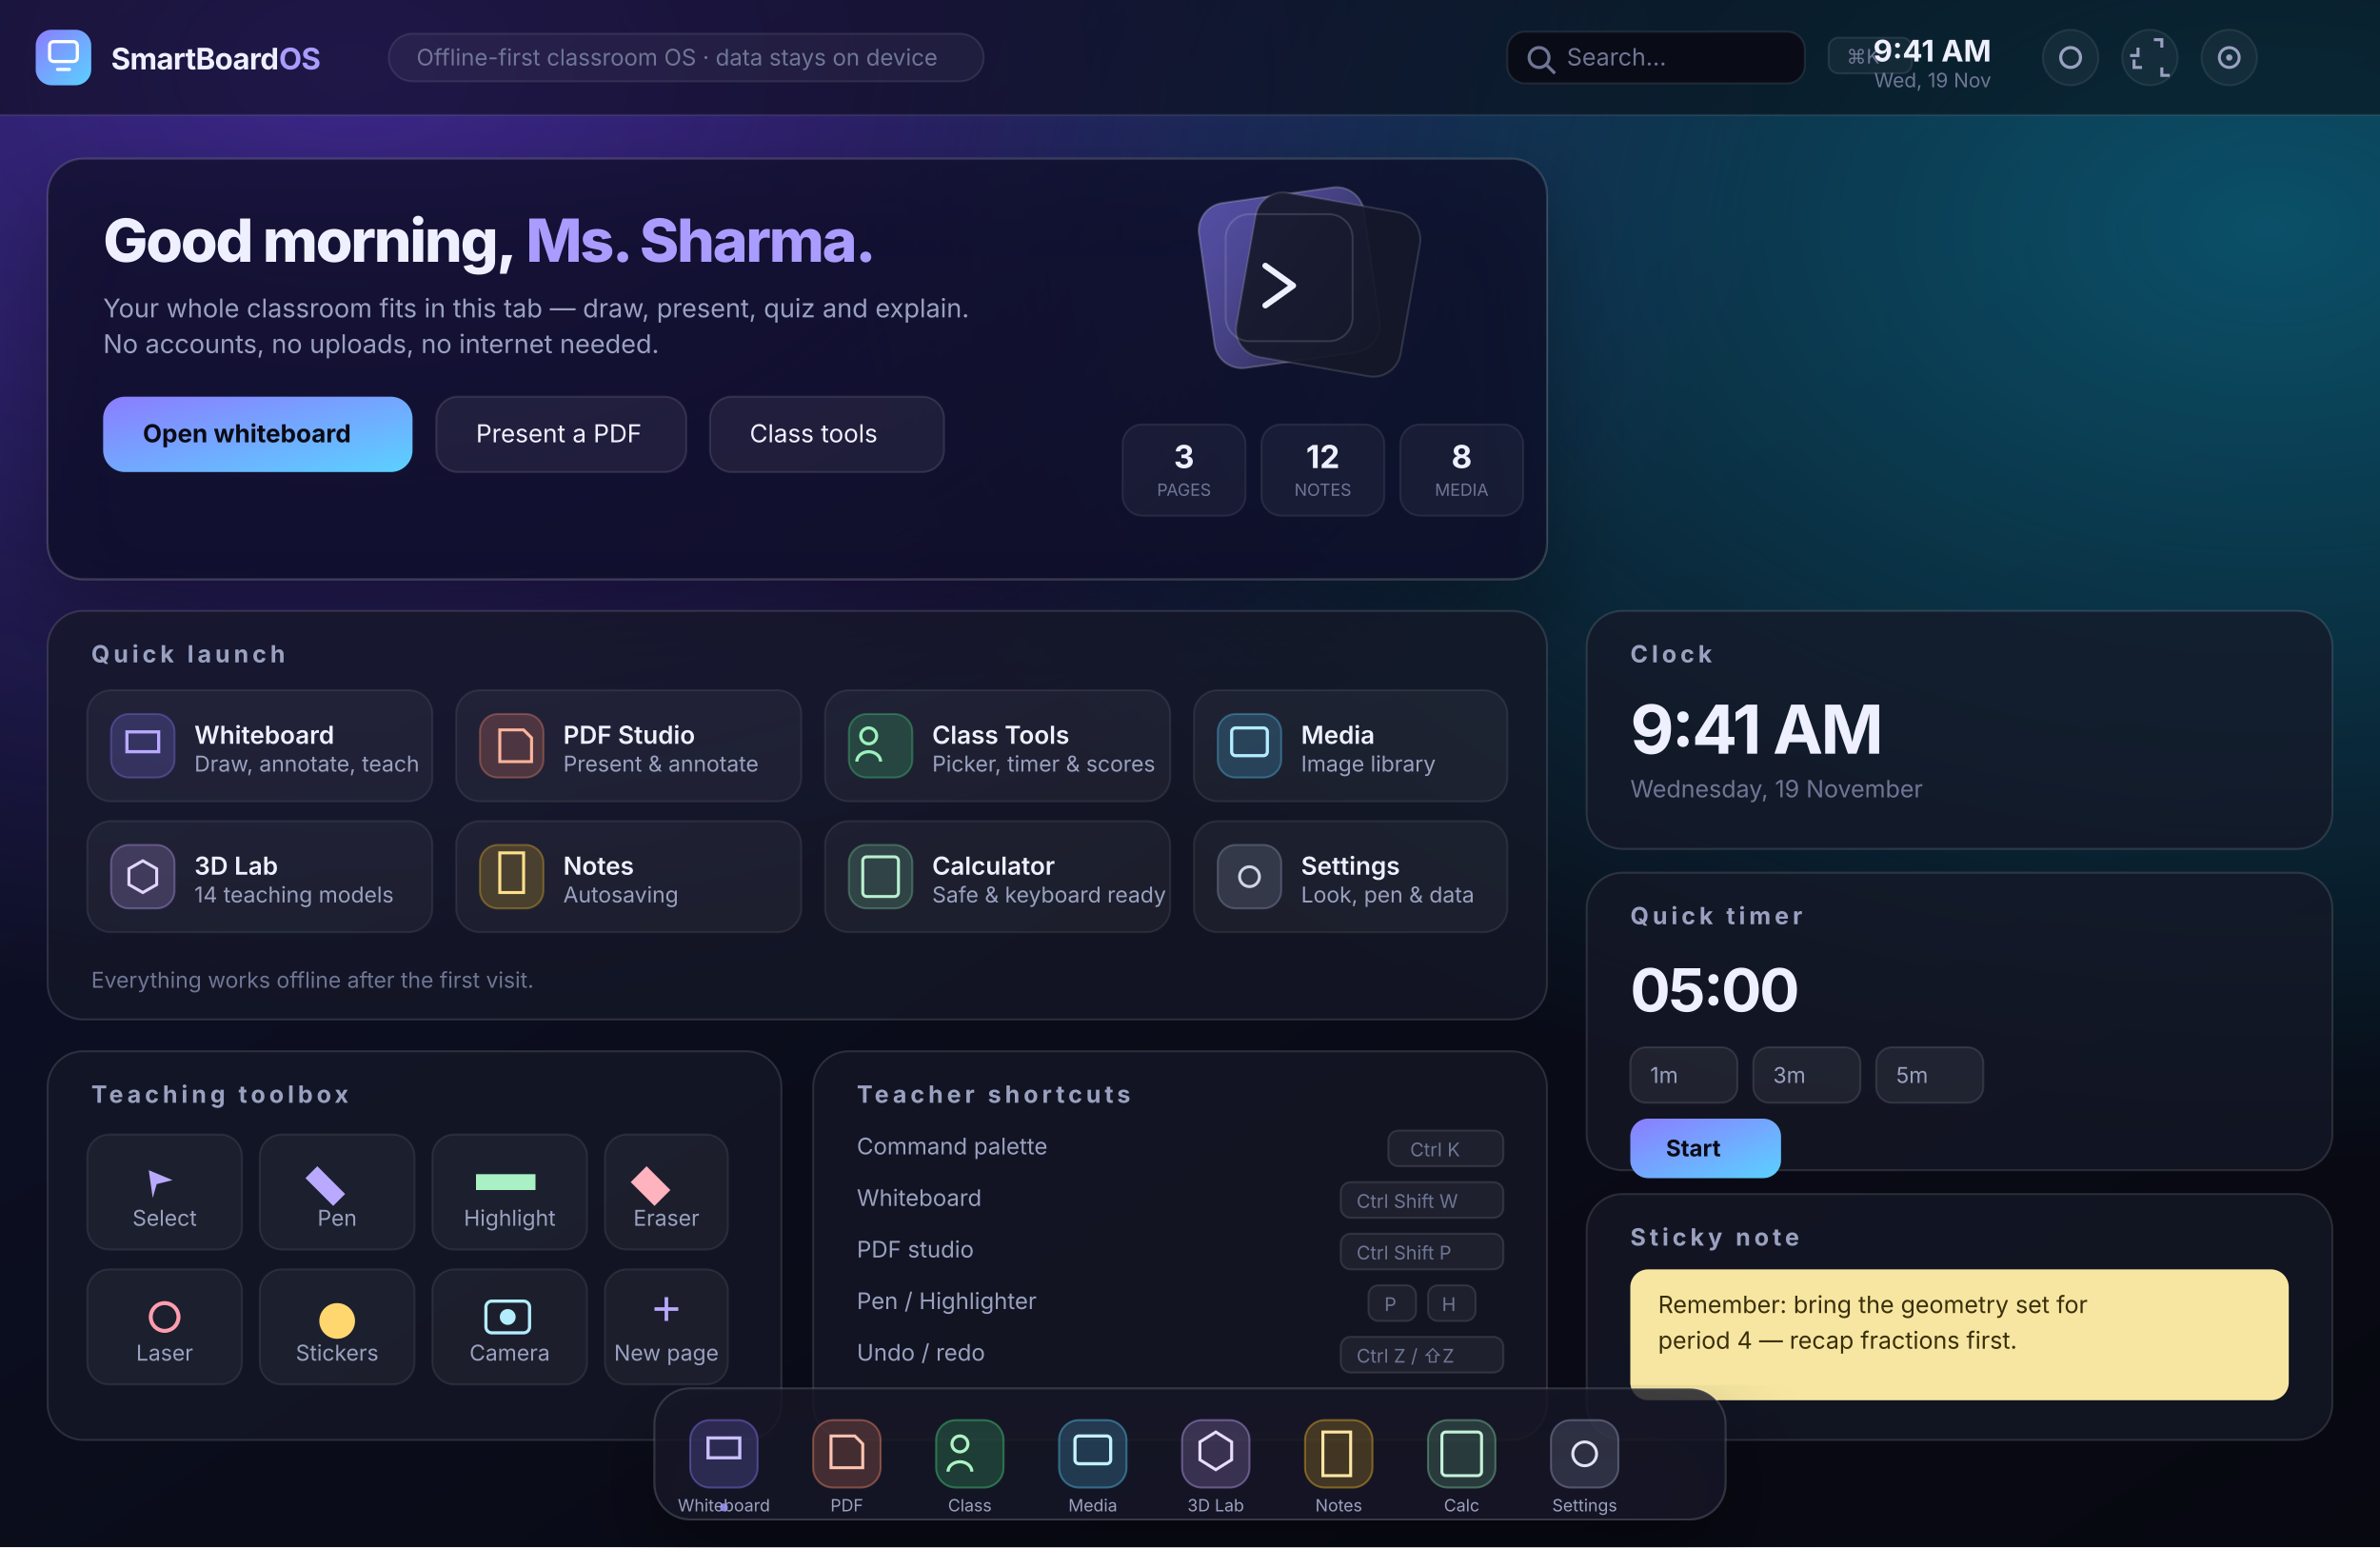
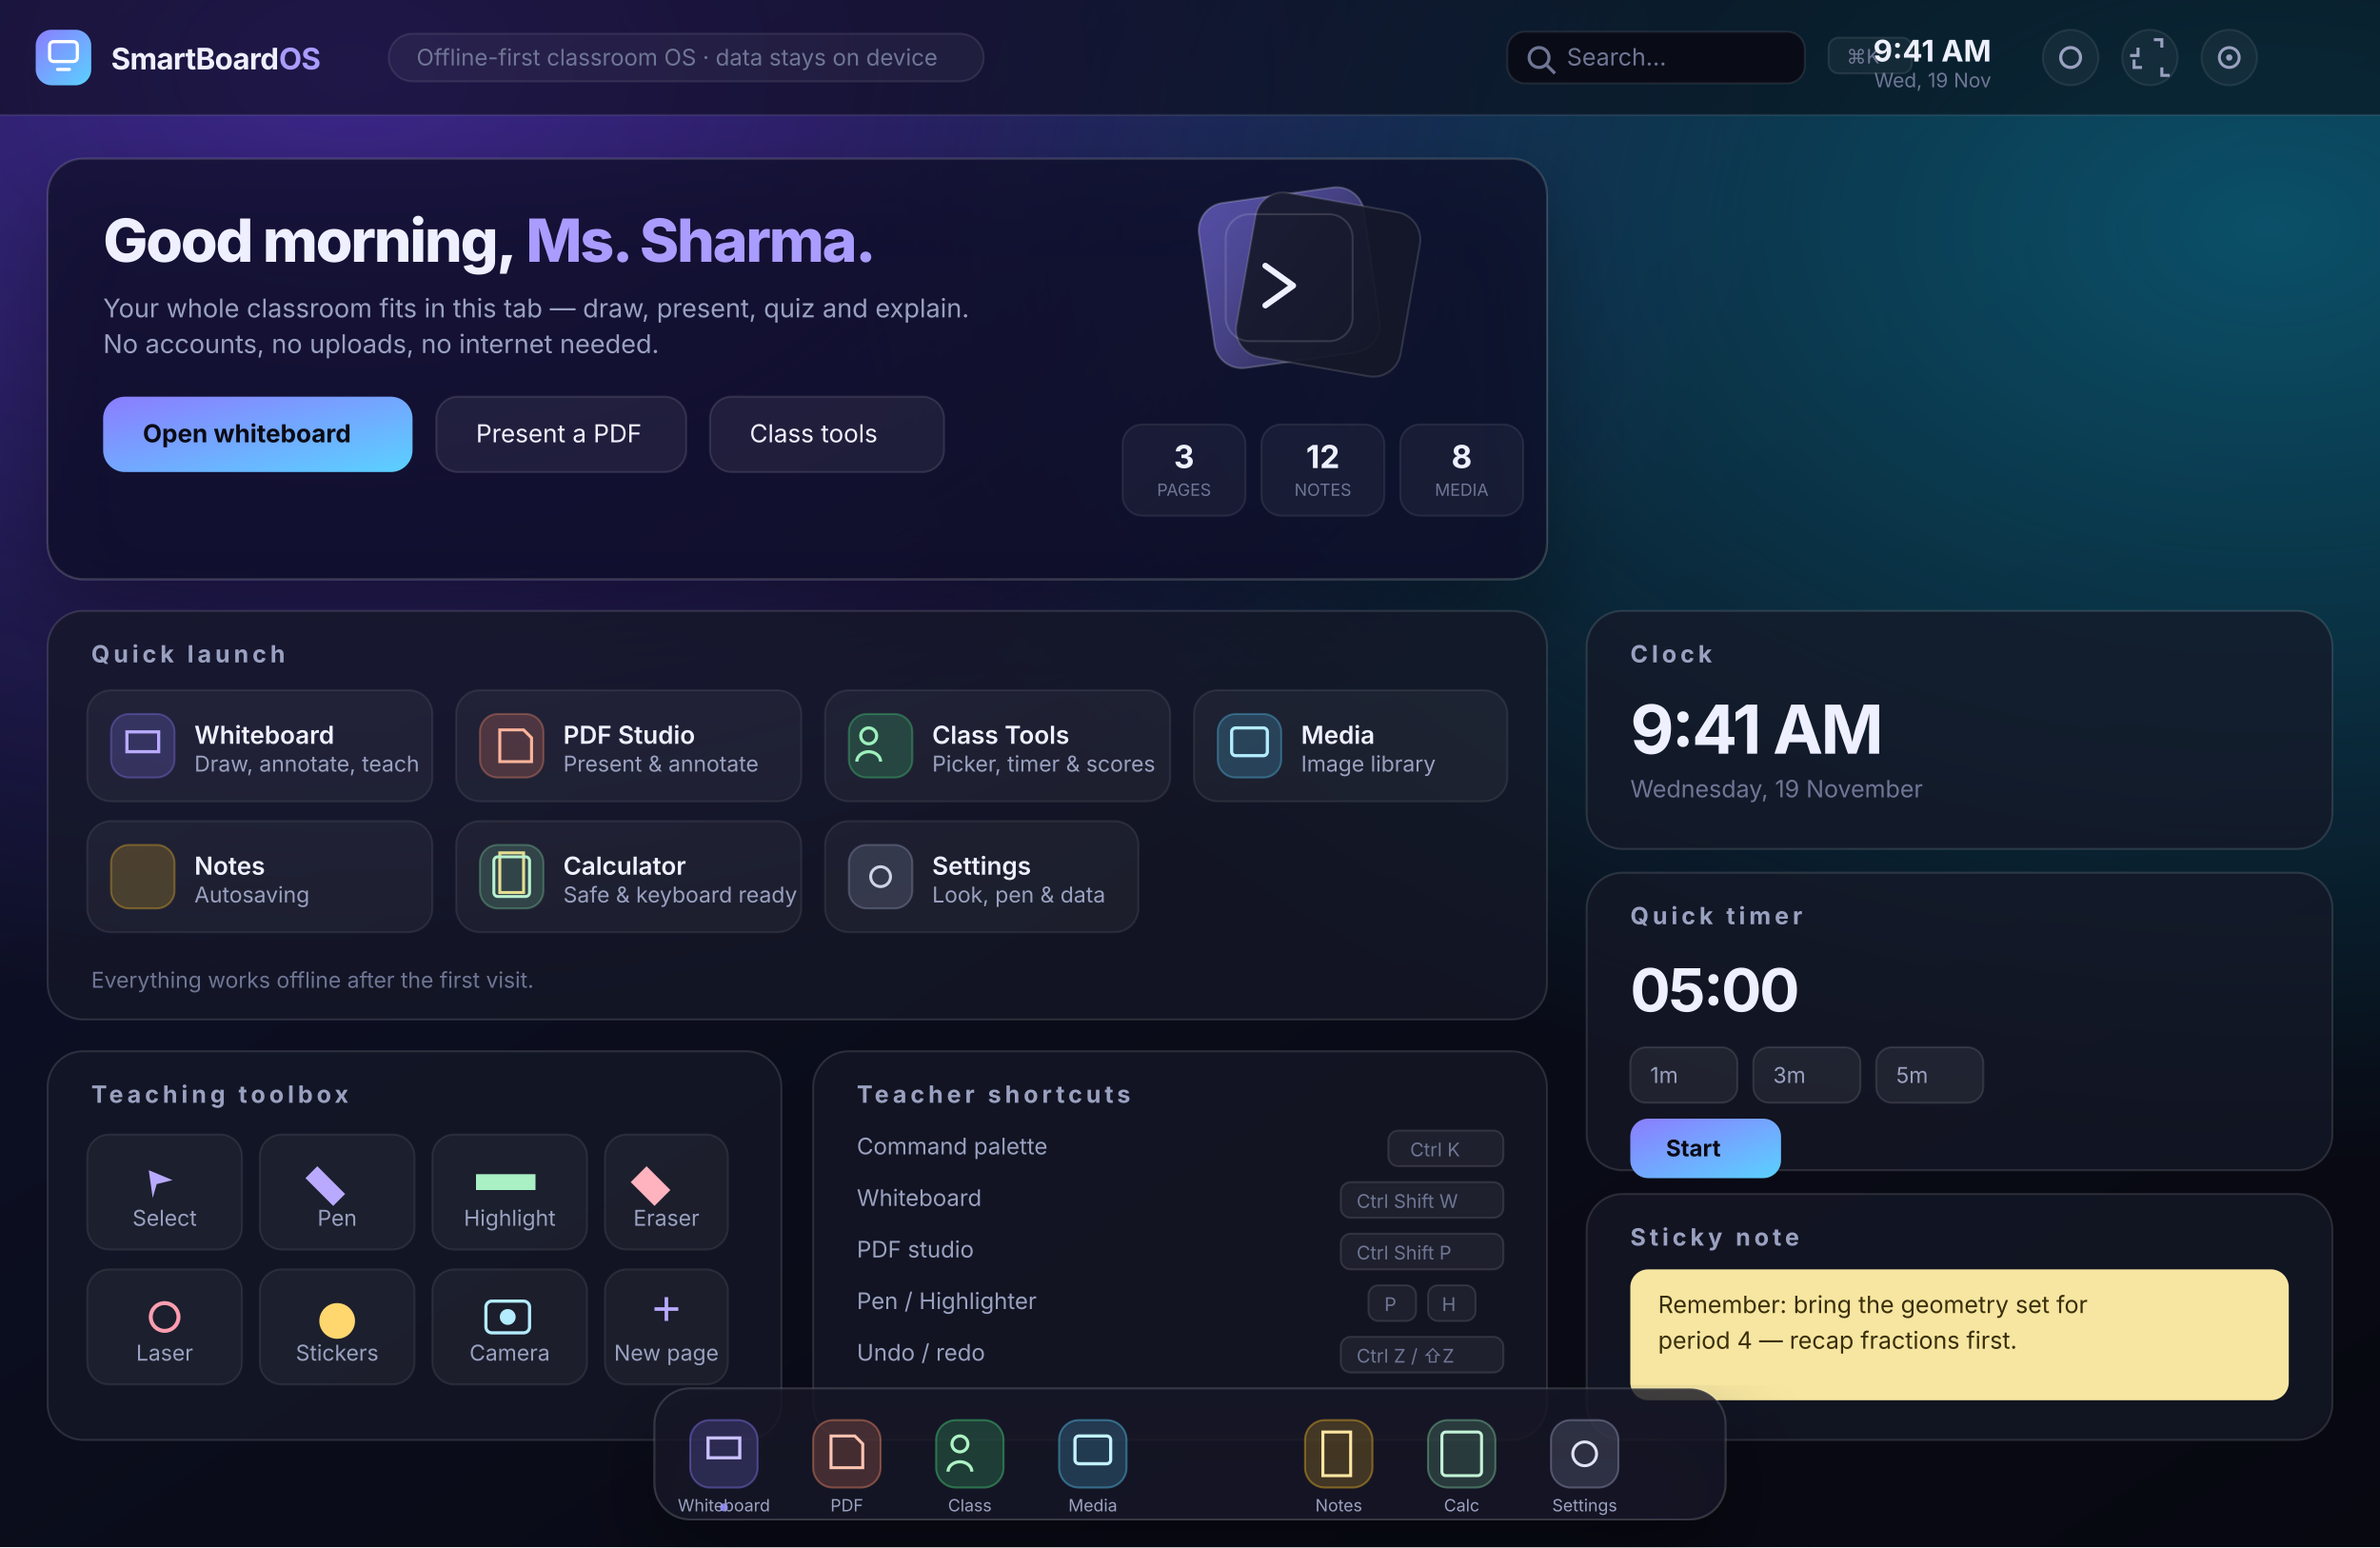
<svg xmlns="http://www.w3.org/2000/svg" viewBox="0 0 1200 780" width="1200" height="780" font-family="Inter, system-ui, -apple-system, Segoe UI, Roboto, sans-serif">
  <defs>
    <linearGradient id="wall" x1="0" y1="0" x2="1" y2="1">
      <stop offset="0" stop-color="#101433" />
      <stop offset=".55" stop-color="#0a0c19" />
      <stop offset="1" stop-color="#070810" />
    </linearGradient>
    <radialGradient id="b1" cx=".15" cy=".05" r=".6">
      <stop stop-color="#4b2ea8" stop-opacity=".75" />
      <stop offset="1" stop-color="#4b2ea8" stop-opacity="0" />
    </radialGradient>
    <radialGradient id="b2" cx=".95" cy=".15" r=".6">
      <stop stop-color="#0b6d8a" stop-opacity=".7" />
      <stop offset="1" stop-color="#0b6d8a" stop-opacity="0" />
    </radialGradient>
    <linearGradient id="accent" x1="0" y1="0" x2="1" y2="1">
      <stop stop-color="#8b7dff" />
      <stop offset="1" stop-color="#5ad1ff" />
    </linearGradient>
    <linearGradient id="cube" x1="0" y1="0" x2="1" y2="1">
      <stop stop-color="#8b7dff" stop-opacity=".55" />
      <stop offset="1" stop-color="#151828" />
    </linearGradient>
    <filter id="soft" x="-30%" y="-30%" width="160%" height="160%">
      <feDropShadow dx="0" dy="18" stdDeviation="22" flood-color="#000" flood-opacity=".45" />
    </filter>
    <style>
      .card{fill:#151828;fill-opacity:.72;stroke:#ffffff1f;stroke-width:1}
      .muted{fill:#9aa1c0}.dim{fill:#6f7695}.ink{fill:#eef0ff}
      .title{font-size:12px;letter-spacing:.16em;text-transform:uppercase;fill:#9aa1c0;font-weight:650}
      .tile{fill:#ffffff0b;stroke:#ffffff14}
      .small{font-size:11px;fill:#9aa1c0}
    </style>
  </defs>
  <rect width="1200" height="780" fill="url(#wall)" />
  <rect width="1200" height="780" fill="url(#b1)" />
  <rect width="1200" height="780" fill="url(#b2)" />
  <rect width="1200" height="58" fill="#080a12" fill-opacity=".55" />
  <line x1="0" y1="58" x2="1200" y2="58" stroke="#ffffff17" />
  <rect x="18" y="15" width="28" height="28" rx="8" fill="url(#accent)" />
  <rect x="25" y="21" width="14" height="10" rx="2" fill="none" stroke="#fff" stroke-width="1.6" />
  <path d="M29 35h6" stroke="#fff" stroke-width="1.6" stroke-linecap="round" />
  <text x="56" y="35" class="ink" font-size="15" font-weight="720" letter-spacing="-.3">SmartBoard<tspan fill="#a99cff">OS</tspan>
  </text>
  <rect x="196" y="17" width="300" height="24" rx="12" fill="#ffffff0b" stroke="#ffffff17" />
  <text x="210" y="33" class="dim" font-size="11.5">Offline-first classroom OS · data stays on device</text>
  <rect x="760" y="16" width="150" height="26" rx="9" fill="#090b16" stroke="#ffffff17" />
  <circle cx="776" cy="29" r="5" fill="none" stroke="#6f7695" stroke-width="1.6" />
  <path d="M780 33l4 4" stroke="#6f7695" stroke-width="1.6" />
  <text x="790" y="33" class="dim" font-size="12">Search…</text>
  <rect x="922" y="19" width="42" height="18" rx="5" fill="#ffffff0b" stroke="#ffffff17" />
  <text x="931" y="32" class="dim" font-size="10">⌘K</text>
  <text x="1004" y="31" class="ink" font-size="15" font-weight="650" text-anchor="end">9:41 AM</text>
  <text x="1004" y="44" class="dim" font-size="10" text-anchor="end">Wed, 19 Nov</text>
  <circle cx="1044" cy="29" r="14" fill="#ffffff0b" stroke="#ffffff14" />
  <circle cx="1044" cy="29" r="5" fill="none" stroke="#9aa1c0" stroke-width="1.6" />
  <circle cx="1084" cy="29" r="14" fill="#ffffff0b" stroke="#ffffff14" />
  <path d="M1078 24v4h-4m16 6v4h4m-4-14v-4h-4m-6 14h-4v-4" stroke="#9aa1c0" stroke-width="1.5" fill="none" />
  <circle cx="1124" cy="29" r="14" fill="#ffffff0b" stroke="#ffffff14" />
  <circle cx="1124" cy="29" r="5" fill="none" stroke="#9aa1c0" stroke-width="1.5" />
  <circle cx="1124" cy="29" r="1.6" fill="#9aa1c0" />
  <rect x="24" y="80" width="756" height="212" rx="18" class="card" filter="url(#soft)" />
  <text x="52" y="132" class="ink" font-size="30" font-weight="760" letter-spacing="-1">Good morning, <tspan fill="#a99cff">Ms. Sharma.</tspan>
  </text>
  <text x="52" y="160" class="muted" font-size="13">Your whole classroom fits in this tab — draw, present, quiz and explain.</text>
  <text x="52" y="178" class="muted" font-size="13">No accounts, no uploads, no internet needed.</text>
  <rect x="52" y="200" width="156" height="38" rx="11" fill="url(#accent)" />
  <text x="72" y="223" font-size="12.5" font-weight="650" fill="#0b0b16">Open whiteboard</text>
  <rect x="220" y="200" width="126" height="38" rx="11" fill="#ffffff0f" stroke="#ffffff1c" />
  <text x="240" y="223" font-size="12.5" fill="#eef0ff">Present a PDF</text>
  <rect x="358" y="200" width="118" height="38" rx="11" fill="#ffffff0f" stroke="#ffffff1c" />
  <text x="378" y="223" font-size="12.5" fill="#eef0ff">Class tools</text>
  <g transform="translate(650,140)">
    <rect x="-42" y="-42" width="84" height="84" rx="14" fill="url(#cube)" stroke="#ffffff33" transform="rotate(-8)" />
    <rect x="-22" y="-42" width="84" height="84" rx="14" fill="#151828" fill-opacity=".9" stroke="#ffffff22" transform="rotate(10)" />
    <rect x="-32" y="-32" width="64" height="64" rx="12" fill="none" stroke="#ffffff22" />
    <path d="M-12 -6l14 10-14 10" fill="none" stroke="#eef0ff" stroke-width="3" stroke-linecap="round" stroke-linejoin="round" />
  </g>
  <g>
    <rect x="566" y="214" width="62" height="46" rx="10" fill="#ffffff0b" stroke="#ffffff14" />
    <text x="597" y="236" class="ink" font-size="16" font-weight="700" text-anchor="middle">3</text>
    <text x="597" y="250" class="dim" font-size="8.5" text-anchor="middle">PAGES</text>
    <rect x="636" y="214" width="62" height="46" rx="10" fill="#ffffff0b" stroke="#ffffff14" />
    <text x="667" y="236" class="ink" font-size="16" font-weight="700" text-anchor="middle">12</text>
    <text x="667" y="250" class="dim" font-size="8.5" text-anchor="middle">NOTES</text>
    <rect x="706" y="214" width="62" height="46" rx="10" fill="#ffffff0b" stroke="#ffffff14" />
    <text x="737" y="236" class="ink" font-size="16" font-weight="700" text-anchor="middle">8</text>
    <text x="737" y="250" class="dim" font-size="8.5" text-anchor="middle">MEDIA</text>
  </g>
  <rect x="24" y="308" width="756" height="206" rx="18" class="card" />
  <text x="46" y="334" class="title">Quick launch</text>
  <g>
    <rect x="44" y="348" width="174" height="56" rx="12" class="tile" />
    <rect x="56" y="360" width="32" height="32" rx="9" fill="#8b7dff33" stroke="#8b7dff55" />
    <path d="M64 369h16v10H64z" fill="none" stroke="#b9aaff" stroke-width="1.6" />
    <text x="98" y="375" class="ink" font-size="12.5" font-weight="640">Whiteboard</text>
    <text x="98" y="389" class="small">Draw, annotate, teach</text>
    <rect x="230" y="348" width="174" height="56" rx="12" class="tile" />
    <rect x="242" y="360" width="32" height="32" rx="9" fill="#ff8f6b33" stroke="#ff8f6b55" />
    <path d="M252 368h12l4 4v12h-16z" fill="none" stroke="#ffb49c" stroke-width="1.5" />
    <text x="284" y="375" class="ink" font-size="12.5" font-weight="640">PDF Studio</text>
    <text x="284" y="389" class="small">Present &amp; annotate</text>
    <rect x="416" y="348" width="174" height="56" rx="12" class="tile" />
    <rect x="428" y="360" width="32" height="32" rx="9" fill="#4ade8033" stroke="#4ade8055" />
    <circle cx="438" cy="371" r="4" fill="none" stroke="#9df0bb" stroke-width="1.6" />
    <path d="M432 384c0-3 3-5 6-5s6 2 6 5" fill="none" stroke="#9df0bb" stroke-width="1.6" />
    <text x="470" y="375" class="ink" font-size="12.5" font-weight="640">Class Tools</text>
    <text x="470" y="389" class="small">Picker, timer &amp; scores</text>
    <rect x="602" y="348" width="158" height="56" rx="12" class="tile" />
    <rect x="614" y="360" width="32" height="32" rx="9" fill="#5ad1ff33" stroke="#5ad1ff55" />
    <rect x="621" y="367" width="18" height="14" rx="2" fill="none" stroke="#b3ecff" stroke-width="1.6" />
    <text x="656" y="375" class="ink" font-size="12.5" font-weight="640">Media</text>
    <text x="656" y="389" class="small">Image library</text>
    <rect x="44" y="414" width="174" height="56" rx="12" class="tile" />
-     <rect x="56" y="426" width="32" height="32" rx="9" fill="#c8a7ff33" stroke="#c8a7ff55" />
-     <path d="M72 434l-7 4v8l7 4 7-4v-8z" fill="none" stroke="#e2d4ff" stroke-width="1.5" />
-     <text x="98" y="441" class="ink" font-size="12.5" font-weight="640">3D Lab</text>
-     <text x="98" y="455" class="small">14 teaching models</text>
+     <rect x="56" y="426" width="32" height="32" rx="9" fill="#fbbf2433" stroke="#fbbf2455" />
+     <path d="M252 430h12v20h-12z" fill="none" stroke="#ffe08a" stroke-width="1.5" />
+     <text x="98" y="441" class="ink" font-size="12.5" font-weight="640">Notes</text>
+     <text x="98" y="455" class="small">Autosaving</text>
    <rect x="230" y="414" width="174" height="56" rx="12" class="tile" />
-     <rect x="242" y="426" width="32" height="32" rx="9" fill="#fbbf2433" stroke="#fbbf2455" />
-     <path d="M252 430h12v20h-12z" fill="none" stroke="#ffe08a" stroke-width="1.5" />
-     <text x="284" y="441" class="ink" font-size="12.5" font-weight="640">Notes</text>
-     <text x="284" y="455" class="small">Autosaving</text>
-     <rect x="416" y="414" width="174" height="56" rx="12" class="tile" />
-     <rect x="428" y="426" width="32" height="32" rx="9" fill="#7fd6a133" stroke="#7fd6a155" />
-     <rect x="435" y="432" width="18" height="20" rx="2" fill="none" stroke="#b8f0cf" stroke-width="1.5" />
-     <text x="470" y="441" class="ink" font-size="12.5" font-weight="640">Calculator</text>
-     <text x="470" y="455" class="small">Safe &amp; keyboard ready</text>
-     <rect x="602" y="414" width="158" height="56" rx="12" class="tile" />
-     <rect x="614" y="426" width="32" height="32" rx="9" fill="#9aa1c033" stroke="#9aa1c055" />
-     <circle cx="630" cy="442" r="5" fill="none" stroke="#cfd4e6" stroke-width="1.5" />
-     <text x="656" y="441" class="ink" font-size="12.5" font-weight="640">Settings</text>
-     <text x="656" y="455" class="small">Look, pen &amp; data</text>
+     <rect x="242" y="426" width="32" height="32" rx="9" fill="#7fd6a133" stroke="#7fd6a155" />
+     <rect x="249" y="432" width="18" height="20" rx="2" fill="none" stroke="#b8f0cf" stroke-width="1.5" />
+     <text x="284" y="441" class="ink" font-size="12.5" font-weight="640">Calculator</text>
+     <text x="284" y="455" class="small">Safe &amp; keyboard ready</text>
+     <rect x="416" y="414" width="158" height="56" rx="12" class="tile" />
+     <rect x="428" y="426" width="32" height="32" rx="9" fill="#9aa1c033" stroke="#9aa1c055" />
+     <circle cx="444" cy="442" r="5" fill="none" stroke="#cfd4e6" stroke-width="1.5" />
+     <text x="470" y="441" class="ink" font-size="12.5" font-weight="640">Settings</text>
+     <text x="470" y="455" class="small">Look, pen &amp; data</text>
  </g>
  <text x="46" y="498" class="dim" font-size="11">Everything works offline after the first visit.</text>
  <rect x="24" y="530" width="370" height="196" rx="18" class="card" />
  <text x="46" y="556" class="title">Teaching toolbox</text>
  <g>
    <rect x="44" y="572" width="78" height="58" rx="11" class="tile" />
    <path d="M75 590l12 5-8 2-2 7z" fill="#b9aaff" />
    <text x="83" y="618" class="small" text-anchor="middle">Select</text>
    <rect x="131" y="572" width="78" height="58" rx="11" class="tile" />
    <path d="M160 588l14 14-6 6-14-14z" fill="#b9aaff" />
    <text x="170" y="618" class="small" text-anchor="middle">Pen</text>
    <rect x="218" y="572" width="78" height="58" rx="11" class="tile" />
    <path d="M240 592h30v8h-30z" fill="#a9f0c4" />
    <text x="257" y="618" class="small" text-anchor="middle">Highlight</text>
    <rect x="305" y="572" width="62" height="58" rx="11" class="tile" />
    <path d="M326 588l12 12-8 8-12-12z" fill="#ffb3bf" />
    <text x="336" y="618" class="small" text-anchor="middle">Eraser</text>
    <rect x="44" y="640" width="78" height="58" rx="11" class="tile" />
    <circle cx="83" cy="664" r="7" fill="none" stroke="#ff9db0" stroke-width="2" />
    <text x="83" y="686" class="small" text-anchor="middle">Laser</text>
    <rect x="131" y="640" width="78" height="58" rx="11" class="tile" />
    <circle cx="170" cy="666" r="9" fill="#ffd76e" />
    <text x="170" y="686" class="small" text-anchor="middle">Stickers</text>
    <rect x="218" y="640" width="78" height="58" rx="11" class="tile" />
    <rect x="245" y="656" width="22" height="16" rx="3" fill="none" stroke="#b3ecff" stroke-width="1.6" />
    <circle cx="256" cy="664" r="4" fill="#b3ecff" />
    <text x="257" y="686" class="small" text-anchor="middle">Camera</text>
    <rect x="305" y="640" width="62" height="58" rx="11" class="tile" />
    <path d="M330 660h12M336 654v12" stroke="#b9aaff" stroke-width="1.8" />
    <text x="336" y="686" class="small" text-anchor="middle">New page</text>
  </g>
  <rect x="410" y="530" width="370" height="196" rx="18" class="card" />
  <text x="432" y="556" class="title">Teacher shortcuts</text>
  <g font-size="11.5">
    <text x="432" y="582" class="muted">Command palette</text>
    <rect x="700" y="570" width="58" height="18" rx="5" fill="#ffffff0d" stroke="#ffffff1c" />
    <text x="711" y="583" class="dim" font-size="9.5">Ctrl K</text>
    <text x="432" y="608" class="muted">Whiteboard</text>
    <rect x="676" y="596" width="82" height="18" rx="5" fill="#ffffff0d" stroke="#ffffff1c" />
    <text x="684" y="609" class="dim" font-size="9.5">Ctrl Shift W</text>
    <text x="432" y="634" class="muted">PDF studio</text>
    <rect x="676" y="622" width="82" height="18" rx="5" fill="#ffffff0d" stroke="#ffffff1c" />
    <text x="684" y="635" class="dim" font-size="9.5">Ctrl Shift P</text>
    <text x="432" y="660" class="muted">Pen / Highlighter</text>
    <rect x="690" y="648" width="24" height="18" rx="5" fill="#ffffff0d" stroke="#ffffff1c" />
    <text x="698" y="661" class="dim" font-size="9.5">P</text>
    <rect x="720" y="648" width="24" height="18" rx="5" fill="#ffffff0d" stroke="#ffffff1c" />
    <text x="727" y="661" class="dim" font-size="9.5">H</text>
    <text x="432" y="686" class="muted">Undo / redo</text>
    <rect x="676" y="674" width="82" height="18" rx="5" fill="#ffffff0d" stroke="#ffffff1c" />
    <text x="684" y="687" class="dim" font-size="9.5">Ctrl Z / ⇧Z</text>
  </g>
  <rect x="800" y="308" width="376" height="120" rx="18" class="card" />
  <text x="822" y="334" class="title">Clock</text>
  <text x="822" y="380" class="ink" font-size="34" font-weight="740" letter-spacing="-1.2">9:41 AM</text>
  <text x="822" y="402" class="dim" font-size="12">Wednesday, 19 November</text>
  <rect x="800" y="440" width="376" height="150" rx="18" class="card" />
  <text x="822" y="466" class="title">Quick timer</text>
  <text x="822" y="510" class="ink" font-size="30" font-weight="700" letter-spacing="-1">05:00</text>
  <rect x="822" y="528" width="54" height="28" rx="8" fill="#ffffff0f" stroke="#ffffff1c" />
  <text x="832" y="546" class="small">1m</text>
  <rect x="884" y="528" width="54" height="28" rx="8" fill="#ffffff0f" stroke="#ffffff1c" />
  <text x="894" y="546" class="small">3m</text>
  <rect x="946" y="528" width="54" height="28" rx="8" fill="#ffffff0f" stroke="#ffffff1c" />
  <text x="956" y="546" class="small">5m</text>
  <rect x="822" y="564" width="76" height="30" rx="9" fill="url(#accent)" />
  <text x="840" y="583" font-size="11.5" font-weight="650" fill="#0b0b16">Start</text>
  <rect x="800" y="602" width="376" height="124" rx="18" class="card" />
  <text x="822" y="628" class="title">Sticky note</text>
  <rect x="822" y="640" width="332" height="66" rx="9" fill="#f6e6a1" />
  <text x="836" y="662" font-size="12" fill="#3a2f0a">Remember: bring the geometry set for</text>
  <text x="836" y="680" font-size="12" fill="#3a2f0a">period 4 — recap fractions first.</text>
  <rect x="330" y="700" width="540" height="66" rx="18" fill="#151828" fill-opacity=".8" stroke="#ffffff22" filter="url(#soft)" />
  <g>
    <rect x="348" y="716" width="34" height="34" rx="10" fill="#8b7dff33" stroke="#8b7dff66" />
    <path d="M357 725h16v10h-16z" fill="none" stroke="#c9c0ff" stroke-width="1.6" />
    <circle cx="365" cy="760" r="2" fill="#8b7dff" />
    <rect x="410" y="716" width="34" height="34" rx="10" fill="#ff8f6b33" stroke="#ff8f6b66" />
    <path d="M419 724h12l4 4v12h-16z" fill="none" stroke="#ffc4b1" stroke-width="1.5" />
    <rect x="472" y="716" width="34" height="34" rx="10" fill="#4ade8033" stroke="#4ade8066" />
    <circle cx="484" cy="728" r="4" fill="none" stroke="#adf3c4" stroke-width="1.6" />
    <path d="M478 742c0-3 3-5 6-5s6 2 6 5" fill="none" stroke="#adf3c4" stroke-width="1.6" />
    <rect x="534" y="716" width="34" height="34" rx="10" fill="#5ad1ff33" stroke="#5ad1ff66" />
    <rect x="542" y="724" width="18" height="14" rx="2" fill="none" stroke="#c2f1ff" stroke-width="1.6" />
-     <rect x="596" y="716" width="34" height="34" rx="10" fill="#c8a7ff33" stroke="#c8a7ff66" />
-     <path d="M613 722l-8 5v9l8 5 8-5v-9z" fill="none" stroke="#e8dcff" stroke-width="1.5" />
    <rect x="658" y="716" width="34" height="34" rx="10" fill="#fbbf2433" stroke="#fbbf2466" />
    <path d="M667 722h14v22h-14z" fill="none" stroke="#ffe6a3" stroke-width="1.5" />
    <rect x="720" y="716" width="34" height="34" rx="10" fill="#7fd6a133" stroke="#7fd6a166" />
    <rect x="727" y="722" width="20" height="22" rx="2" fill="none" stroke="#c3f2d8" stroke-width="1.5" />
    <rect x="782" y="716" width="34" height="34" rx="10" fill="#9aa1c033" stroke="#9aa1c066" />
    <circle cx="799" cy="733" r="6" fill="none" stroke="#dfe3f3" stroke-width="1.5" />
  </g>
  <g font-size="8.5" fill="#9aa1c0" text-anchor="middle">
    <text x="365" y="762">Whiteboard</text>
    <text x="427" y="762">PDF</text>
    <text x="489" y="762">Class</text>
    <text x="551" y="762">Media</text>
-     <text x="613" y="762">3D Lab</text>
    <text x="675" y="762">Notes</text>
    <text x="737" y="762">Calc</text>
    <text x="799" y="762">Settings</text>
  </g>
</svg>
